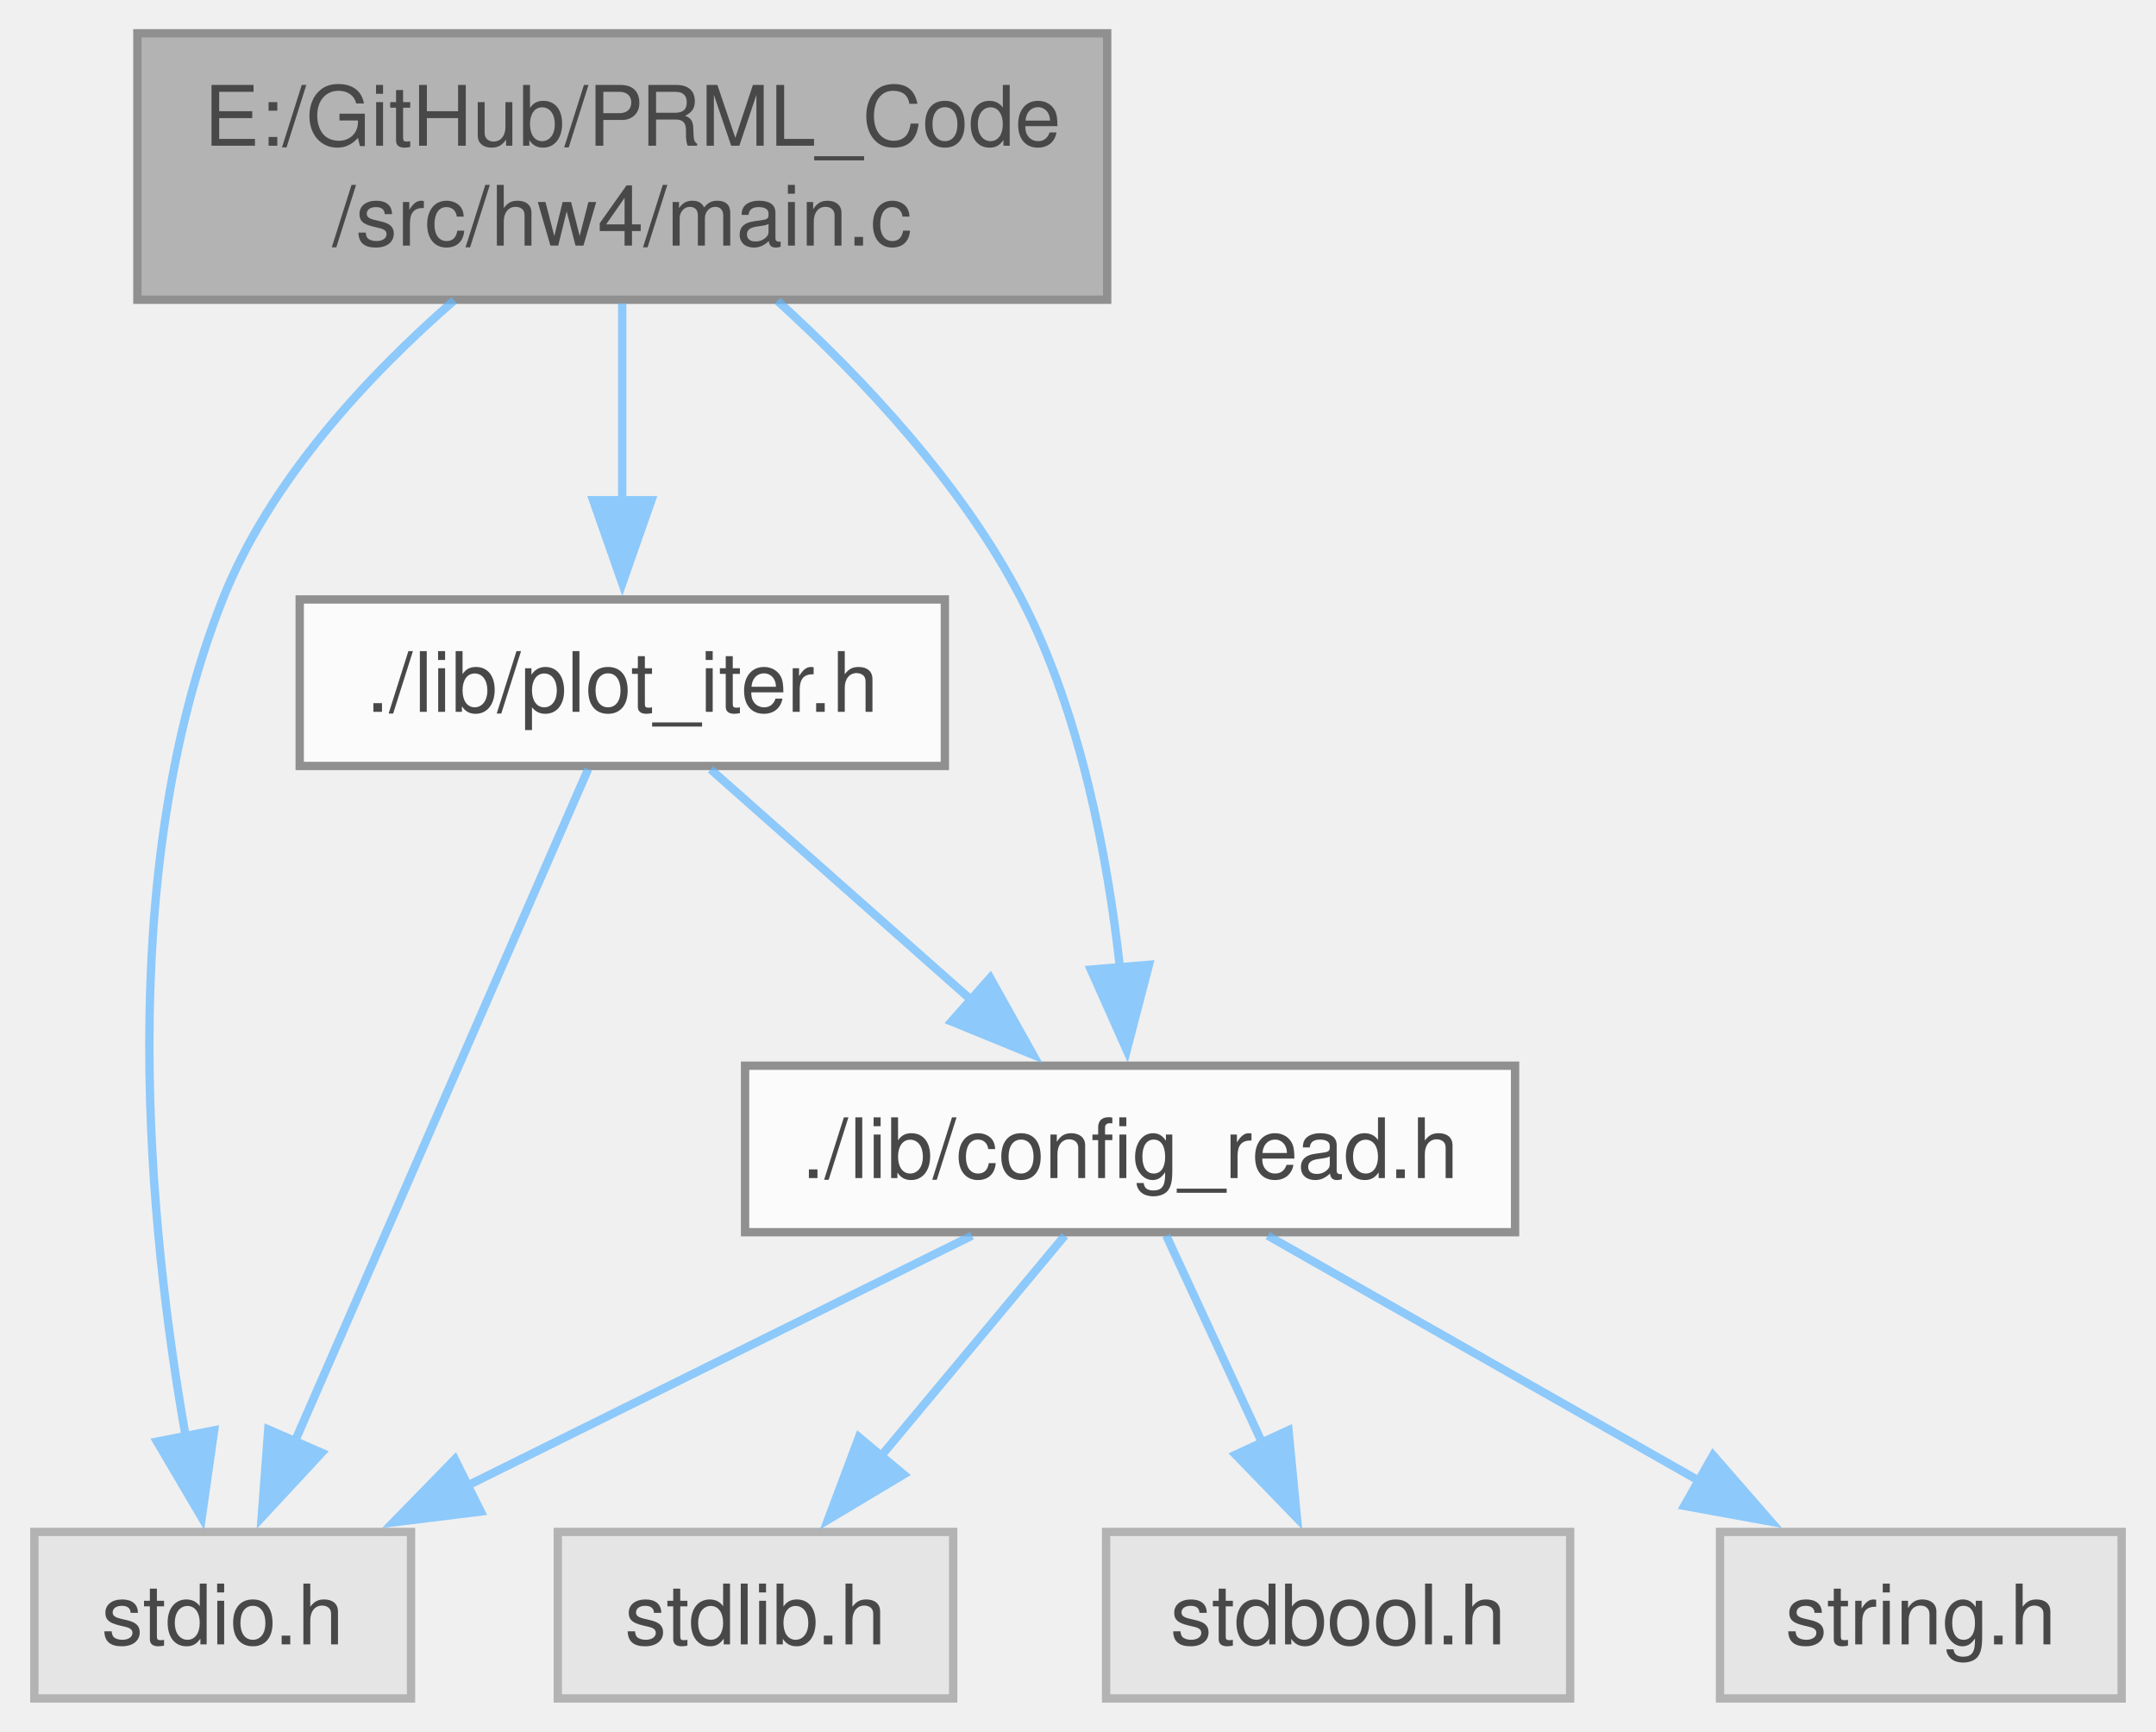
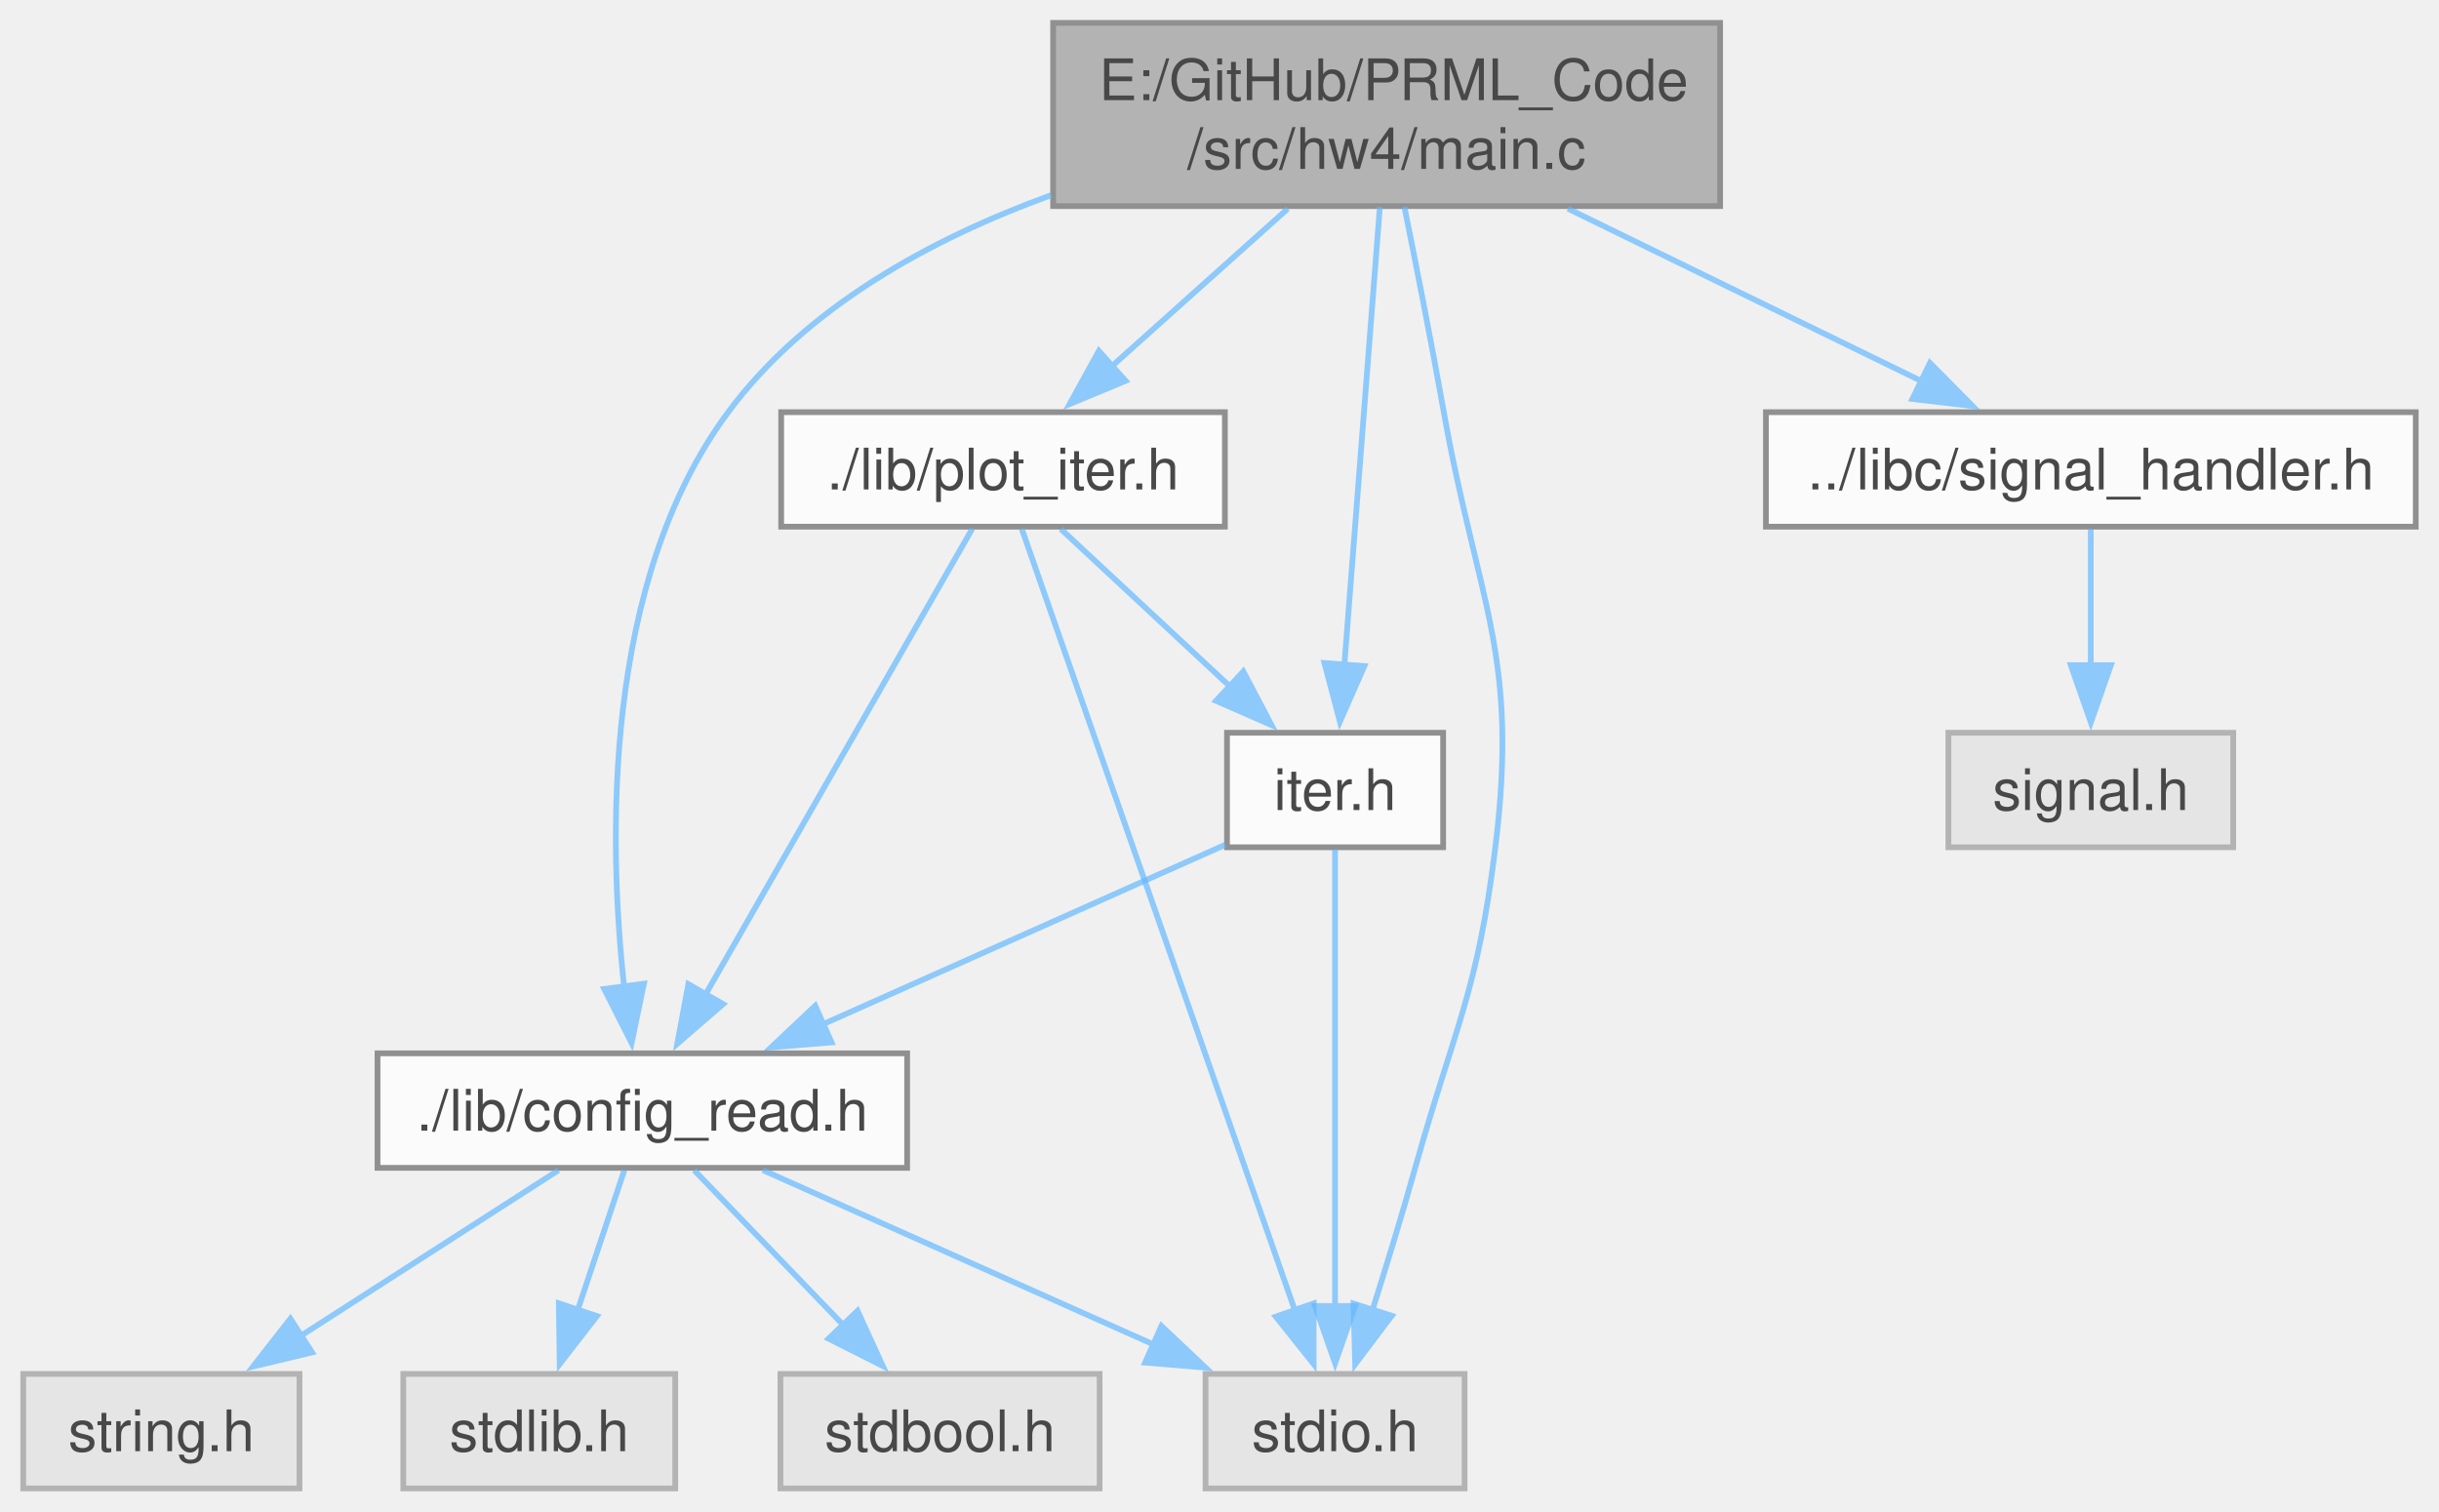
- <svg xmlns="http://www.w3.org/2000/svg" xmlns:xlink="http://www.w3.org/1999/xlink" width="259pt" height="208pt" viewBox="0.00 0.00 258.75 208.00">
+ <svg xmlns="http://www.w3.org/2000/svg" xmlns:xlink="http://www.w3.org/1999/xlink" width="426pt" height="264pt" viewBox="0.00 0.00 425.88 264.00">
  <svg id="main" version="1.1" xml:space="preserve">
    <style type="text/css">
.node, .edge {opacity: 0.7;}
.node.selected, .edge.selected {opacity: 1;}
.edge:hover path { stroke: red; }
.edge:hover polygon { stroke: red; fill: red; }
</style>
    <svg id="graph" class="graph">
-       <g id="graph0" class="graph" transform="scale(1 1) rotate(0) translate(4 204)">
+       <g id="graph0" class="graph" transform="scale(1 1) rotate(0) translate(4 260)">
        <g id="Node000001" class="node">
          <g id="a_Node000001">
            <a xlink:title="Basic demonstration for Supervised Learning Algorithm.">
-               <polygon fill="#999999" stroke="#666666" points="128.88,-200 12.38,-200 12.38,-168 128.88,-168 128.88,-200" />
-               <text text-anchor="start" x="20.38" y="-186.5" font-family="Helvetica,sans-Serif" font-size="10.00">E:/GitHub/PRML_Code</text>
-               <text text-anchor="middle" x="70.62" y="-174.5" font-family="Helvetica,sans-Serif" font-size="10.00">/src/hw4/main.c</text>
+               <polygon fill="#999999" stroke="#666666" points="296.38,-256 179.88,-256 179.88,-224 296.38,-224 296.38,-256" />
+               <text text-anchor="start" x="187.88" y="-242.5" font-family="Helvetica,sans-Serif" font-size="10.00">E:/GitHub/PRML_Code</text>
+               <text text-anchor="middle" x="238.12" y="-230.5" font-family="Helvetica,sans-Serif" font-size="10.00">/src/hw4/main.c</text>
            </a>
          </g>
        </g>
        <g id="Node000002" class="node">
          <g id="a_Node000002">
            <a xlink:title=" ">
-               <polygon fill="#e0e0e0" stroke="#999999" points="45.25,-20 0,-20 0,0 45.25,0 45.25,-20" />
-               <text text-anchor="middle" x="22.62" y="-6.5" font-family="Helvetica,sans-Serif" font-size="10.00">stdio.h</text>
+               <polygon fill="#e0e0e0" stroke="#999999" points="251.75,-20 206.5,-20 206.5,0 251.75,0 251.75,-20" />
+               <text text-anchor="middle" x="229.12" y="-6.5" font-family="Helvetica,sans-Serif" font-size="10.00">stdio.h</text>
            </a>
          </g>
        </g>
        <g id="edge1_Node000001_Node000002" class="edge">
          <g id="a_edge1_Node000001_Node000002">
            <a xlink:title=" ">
-               <path fill="none" stroke="#63b8ff" d="M50.43,-167.92C39.99,-158.82 28.27,-146.24 22.62,-132 9.44,-98.74 13.8,-56.18 18.19,-31.42" />
-               <polygon fill="#63b8ff" stroke="#63b8ff" points="21.6,-32.2 20.11,-21.72 14.74,-30.85 21.6,-32.2" />
+               <path fill="none" stroke="#63b8ff" d="M241.24,-223.85C243.28,-213.72 245.97,-200.08 248.12,-188 254.1,-154.51 261.28,-145.76 257.12,-112 253.99,-86.54 250.05,-80.7 243.12,-56 240.84,-47.83 238.1,-38.9 235.66,-31.16" />
+               <polygon fill="#63b8ff" stroke="#63b8ff" points="239.02,-30.16 232.64,-21.7 232.35,-32.29 239.02,-30.16" />
            </a>
          </g>
        </g>
        <g id="Node000003" class="node">
          <g id="a_Node000003">
            <a xlink:href="config__read_8h.html" target="_top" xlink:title=" ">
-               <polygon fill="white" stroke="#666666" points="177.88,-76 85.38,-76 85.38,-56 177.88,-56 177.88,-76" />
-               <text text-anchor="middle" x="131.62" y="-62.5" font-family="Helvetica,sans-Serif" font-size="10.00">./lib/config_read.h</text>
+               <polygon fill="white" stroke="#666666" points="154.38,-76 61.88,-76 61.88,-56 154.38,-56 154.38,-76" />
+               <text text-anchor="middle" x="108.12" y="-62.5" font-family="Helvetica,sans-Serif" font-size="10.00">./lib/config_read.h</text>
            </a>
          </g>
        </g>
        <g id="edge2_Node000001_Node000003" class="edge">
          <g id="a_edge2_Node000001_Node000003">
            <a xlink:title=" ">
-               <path fill="none" stroke="#63b8ff" d="M89.27,-167.87C99.49,-158.58 111.49,-145.83 118.62,-132 125.74,-118.2 128.97,-100.9 130.43,-87.62" />
-               <polygon fill="#63b8ff" stroke="#63b8ff" points="133.9,-88.12 131.23,-77.86 126.92,-87.54 133.9,-88.12" />
+               <path fill="none" stroke="#63b8ff" d="M179.56,-225.92C158.59,-218.31 136.79,-206.42 123.12,-188 101.23,-158.49 102.13,-113.36 104.98,-87.37" />
+               <polygon fill="#63b8ff" stroke="#63b8ff" points="108.41,-88.17 106.25,-77.8 101.47,-87.25 108.41,-88.17" />
            </a>
          </g>
        </g>
        <g id="Node000007" class="node">
          <g id="a_Node000007">
            <a xlink:href="plot__iter_8h.html" target="_top" xlink:title="Create a gnuplot drawing API for iter.h.">
-               <polygon fill="white" stroke="#666666" points="109.38,-132 31.88,-132 31.88,-112 109.38,-112 109.38,-132" />
-               <text text-anchor="middle" x="70.62" y="-118.5" font-family="Helvetica,sans-Serif" font-size="10.00">./lib/plot_iter.h</text>
+               <polygon fill="white" stroke="#666666" points="209.88,-188 132.38,-188 132.38,-168 209.88,-168 209.88,-188" />
+               <text text-anchor="middle" x="171.12" y="-174.5" font-family="Helvetica,sans-Serif" font-size="10.00">./lib/plot_iter.h</text>
            </a>
          </g>
        </g>
        <g id="edge7_Node000001_Node000007" class="edge">
          <g id="a_edge7_Node000001_Node000007">
            <a xlink:title=" ">
-               <path fill="none" stroke="#63b8ff" d="M70.62,-167.55C70.62,-160.34 70.62,-151.66 70.62,-143.88" />
-               <polygon fill="#63b8ff" stroke="#63b8ff" points="74.13,-143.92 70.63,-133.92 67.13,-143.92 74.13,-143.92" />
+               <path fill="none" stroke="#63b8ff" d="M220.87,-223.55C211.47,-215.13 199.81,-204.69 190.15,-196.04" />
+               <polygon fill="#63b8ff" stroke="#63b8ff" points="192.54,-193.48 182.76,-189.42 187.87,-198.7 192.54,-193.48" />
+             </a>
+           </g>
+         </g>
+         <g id="Node000008" class="node">
+           <g id="a_Node000008">
+             <a xlink:href="iter_8h.html" target="_top" xlink:title="Iterate through points and fine the point closest to the intersection of lines.">
+               <polygon fill="white" stroke="#666666" points="248,-132 210.25,-132 210.25,-112 248,-112 248,-132" />
+               <text text-anchor="middle" x="229.12" y="-118.5" font-family="Helvetica,sans-Serif" font-size="10.00">iter.h</text>
+             </a>
+           </g>
+         </g>
+         <g id="edge13_Node000001_Node000008" class="edge">
+           <g id="a_edge13_Node000001_Node000008">
+             <a xlink:title=" ">
+               <path fill="none" stroke="#63b8ff" d="M236.95,-223.84C235.36,-203.32 232.51,-166.63 230.73,-143.62" />
+               <polygon fill="#63b8ff" stroke="#63b8ff" points="234.24,-143.65 229.97,-133.95 227.26,-144.19 234.24,-143.65" />
+             </a>
+           </g>
+         </g>
+         <g id="Node000009" class="node">
+           <g id="a_Node000009">
+             <a xlink:href="signal__handler_8h.html" target="_top" xlink:title="Defines custom signal handler. Ref:">
+               <polygon fill="white" stroke="#666666" points="417.88,-188 304.38,-188 304.38,-168 417.88,-168 417.88,-188" />
+               <text text-anchor="middle" x="361.12" y="-174.5" font-family="Helvetica,sans-Serif" font-size="10.00">../libc/signal_handler.h</text>
+             </a>
+           </g>
+         </g>
+         <g id="edge14_Node000001_Node000009" class="edge">
+           <g id="a_edge14_Node000001_Node000009">
+             <a xlink:title=" ">
+               <path fill="none" stroke="#63b8ff" d="M269.8,-223.55C288.84,-214.26 312.91,-202.52 331.56,-193.42" />
+               <polygon fill="#63b8ff" stroke="#63b8ff" points="333.03,-196.6 340.48,-189.07 329.96,-190.31 333.03,-196.6" />
            </a>
          </g>
        </g>
        <g id="edge3_Node000003_Node000002" class="edge">
          <g id="a_edge3_Node000003_Node000002">
            <a xlink:title=" ">
-               <path fill="none" stroke="#63b8ff" d="M112.64,-55.59C95.86,-47.28 71.13,-35.03 51.84,-25.47" />
-               <polygon fill="#63b8ff" stroke="#63b8ff" points="53.63,-22.45 43.12,-21.15 50.52,-28.73 53.63,-22.45" />
+               <path fill="none" stroke="#63b8ff" d="M129.2,-55.59C148.08,-47.17 176.04,-34.69 197.59,-25.07" />
+               <polygon fill="#63b8ff" stroke="#63b8ff" points="198.8,-28.37 206.5,-21.1 195.94,-21.98 198.8,-28.37" />
            </a>
          </g>
        </g>
        <g id="Node000004" class="node">
          <g id="a_Node000004">
            <a xlink:title=" ">
-               <polygon fill="#e0e0e0" stroke="#999999" points="110.38,-20 62.88,-20 62.88,0 110.38,0 110.38,-20" />
-               <text text-anchor="middle" x="86.62" y="-6.5" font-family="Helvetica,sans-Serif" font-size="10.00">stdlib.h</text>
+               <polygon fill="#e0e0e0" stroke="#999999" points="113.88,-20 66.38,-20 66.38,0 113.88,0 113.88,-20" />
+               <text text-anchor="middle" x="90.12" y="-6.5" font-family="Helvetica,sans-Serif" font-size="10.00">stdlib.h</text>
            </a>
          </g>
        </g>
        <g id="edge4_Node000003_Node000004" class="edge">
          <g id="a_edge4_Node000003_Node000004">
            <a xlink:title=" ">
-               <path fill="none" stroke="#63b8ff" d="M123.79,-55.59C117.66,-48.24 108.95,-37.8 101.51,-28.87" />
-               <polygon fill="#63b8ff" stroke="#63b8ff" points="104.43,-26.9 95.34,-21.46 99.06,-31.38 104.43,-26.9" />
+               <path fill="none" stroke="#63b8ff" d="M104.99,-55.59C102.74,-48.86 99.64,-39.53 96.84,-31.15" />
+               <polygon fill="#63b8ff" stroke="#63b8ff" points="100.19,-30.11 93.7,-21.73 93.55,-32.33 100.19,-30.11" />
            </a>
          </g>
        </g>
        <g id="Node000005" class="node">
          <g id="a_Node000005">
            <a xlink:title=" ">
-               <polygon fill="#e0e0e0" stroke="#999999" points="184.5,-20 128.75,-20 128.75,0 184.5,0 184.5,-20" />
-               <text text-anchor="middle" x="156.62" y="-6.5" font-family="Helvetica,sans-Serif" font-size="10.00">stdbool.h</text>
+               <polygon fill="#e0e0e0" stroke="#999999" points="188,-20 132.25,-20 132.25,0 188,0 188,-20" />
+               <text text-anchor="middle" x="160.12" y="-6.5" font-family="Helvetica,sans-Serif" font-size="10.00">stdbool.h</text>
            </a>
          </g>
        </g>
        <g id="edge5_Node000003_Node000005" class="edge">
          <g id="a_edge5_Node000003_Node000005">
            <a xlink:title=" ">
-               <path fill="none" stroke="#63b8ff" d="M135.98,-55.59C139.17,-48.7 143.61,-39.1 147.56,-30.57" />
-               <polygon fill="#63b8ff" stroke="#63b8ff" points="150.66,-32.22 151.68,-21.67 144.31,-29.28 150.66,-32.22" />
+               <path fill="none" stroke="#63b8ff" d="M117.18,-55.59C124.34,-48.16 134.53,-37.58 143.19,-28.58" />
+               <polygon fill="#63b8ff" stroke="#63b8ff" points="145.71,-31.02 150.12,-21.39 140.66,-26.16 145.71,-31.02" />
            </a>
          </g>
        </g>
        <g id="Node000006" class="node">
          <g id="a_Node000006">
            <a xlink:title=" ">
-               <polygon fill="#e0e0e0" stroke="#999999" points="250.75,-20 202.5,-20 202.5,0 250.75,0 250.75,-20" />
-               <text text-anchor="middle" x="226.62" y="-6.5" font-family="Helvetica,sans-Serif" font-size="10.00">string.h</text>
+               <polygon fill="#e0e0e0" stroke="#999999" points="48.25,-20 0,-20 0,0 48.25,0 48.25,-20" />
+               <text text-anchor="middle" x="24.12" y="-6.5" font-family="Helvetica,sans-Serif" font-size="10.00">string.h</text>
            </a>
          </g>
        </g>
        <g id="edge6_Node000003_Node000006" class="edge">
          <g id="a_edge6_Node000003_Node000006">
            <a xlink:title=" ">
-               <path fill="none" stroke="#63b8ff" d="M148.17,-55.59C162.52,-47.44 183.55,-35.48 200.23,-26" />
-               <polygon fill="#63b8ff" stroke="#63b8ff" points="201.67,-29.21 208.63,-21.23 198.21,-23.13 201.67,-29.21" />
+               <path fill="none" stroke="#63b8ff" d="M93.49,-55.59C81.04,-47.59 62.91,-35.93 48.3,-26.54" />
+               <polygon fill="#63b8ff" stroke="#63b8ff" points="50.45,-23.76 40.14,-21.3 46.66,-29.65 50.45,-23.76" />
            </a>
          </g>
        </g>
        <g id="edge8_Node000007_Node000002" class="edge">
          <g id="a_edge8_Node000007_Node000002">
            <a xlink:title=" ">
-               <path fill="none" stroke="#63b8ff" d="M66.53,-111.62C58.74,-93.76 41.62,-54.53 31.21,-30.67" />
-               <polygon fill="#63b8ff" stroke="#63b8ff" points="34.52,-29.51 27.31,-21.74 28.1,-32.31 34.52,-29.51" />
+               <path fill="none" stroke="#63b8ff" d="M174.41,-167.6C183.58,-141.35 209.62,-66.84 222.18,-30.89" />
+               <polygon fill="#63b8ff" stroke="#63b8ff" points="225.38,-32.32 225.38,-21.73 218.77,-30.01 225.38,-32.32" />
            </a>
          </g>
        </g>
        <g id="edge9_Node000007_Node000003" class="edge">
          <g id="a_edge9_Node000007_Node000003">
            <a xlink:title=" ">
-               <path fill="none" stroke="#63b8ff" d="M81.25,-111.59C89.91,-103.93 102.36,-92.91 112.71,-83.75" />
-               <polygon fill="#63b8ff" stroke="#63b8ff" points="114.82,-86.55 119.99,-77.3 110.18,-81.31 114.82,-86.55" />
+               <path fill="none" stroke="#63b8ff" d="M165.75,-167.62C155.43,-149.6 132.64,-109.81 119.02,-86.02" />
+               <polygon fill="#63b8ff" stroke="#63b8ff" points="122.24,-84.61 114.23,-77.67 116.17,-88.09 122.24,-84.61" />
+             </a>
+           </g>
+         </g>
+         <g id="edge10_Node000007_Node000008" class="edge">
+           <g id="a_edge10_Node000007_Node000008">
+             <a xlink:title=" ">
+               <path fill="none" stroke="#63b8ff" d="M181.23,-167.59C189.38,-160.01 201.06,-149.13 210.84,-140.02" />
+               <polygon fill="#63b8ff" stroke="#63b8ff" points="213.1,-142.71 218.03,-133.33 208.33,-137.58 213.1,-142.71" />
+             </a>
+           </g>
+         </g>
+         <g id="edge11_Node000008_Node000002" class="edge">
+           <g id="a_edge11_Node000008_Node000002">
+             <a xlink:title=" ">
+               <path fill="none" stroke="#63b8ff" d="M229.12,-111.62C229.12,-94.01 229.12,-55.59 229.12,-31.65" />
+               <polygon fill="#63b8ff" stroke="#63b8ff" points="232.63,-31.87 229.13,-21.87 225.63,-31.87 232.63,-31.87" />
+             </a>
+           </g>
+         </g>
+         <g id="edge12_Node000008_Node000003" class="edge">
+           <g id="a_edge12_Node000008_Node000003">
+             <a xlink:title=" ">
+               <path fill="none" stroke="#63b8ff" d="M209.95,-112.44C191.05,-104.01 161.85,-90.98 139.56,-81.03" />
+               <polygon fill="#63b8ff" stroke="#63b8ff" points="141.18,-77.92 130.62,-77.04 138.33,-84.31 141.18,-77.92" />
+             </a>
+           </g>
+         </g>
+         <g id="Node000010" class="node">
+           <g id="a_Node000010">
+             <a xlink:title=" ">
+               <polygon fill="#e0e0e0" stroke="#999999" points="386,-132 336.25,-132 336.25,-112 386,-112 386,-132" />
+               <text text-anchor="middle" x="361.12" y="-118.5" font-family="Helvetica,sans-Serif" font-size="10.00">signal.h</text>
+             </a>
+           </g>
+         </g>
+         <g id="edge15_Node000009_Node000010" class="edge">
+           <g id="a_edge15_Node000009_Node000010">
+             <a xlink:title=" ">
+               <path fill="none" stroke="#63b8ff" d="M361.12,-167.59C361.12,-161.01 361.12,-151.96 361.12,-143.73" />
+               <polygon fill="#63b8ff" stroke="#63b8ff" points="364.63,-143.81 361.13,-133.81 357.63,-143.81 364.63,-143.81" />
            </a>
          </g>
        </g>
      </g>
    </svg>
  </svg>
  <style type="text/css">

[data-mouse-over-selected='false'] { opacity: 0.7; }
[data-mouse-over-selected='true']  { opacity: 1.0; }

</style>
</svg>
